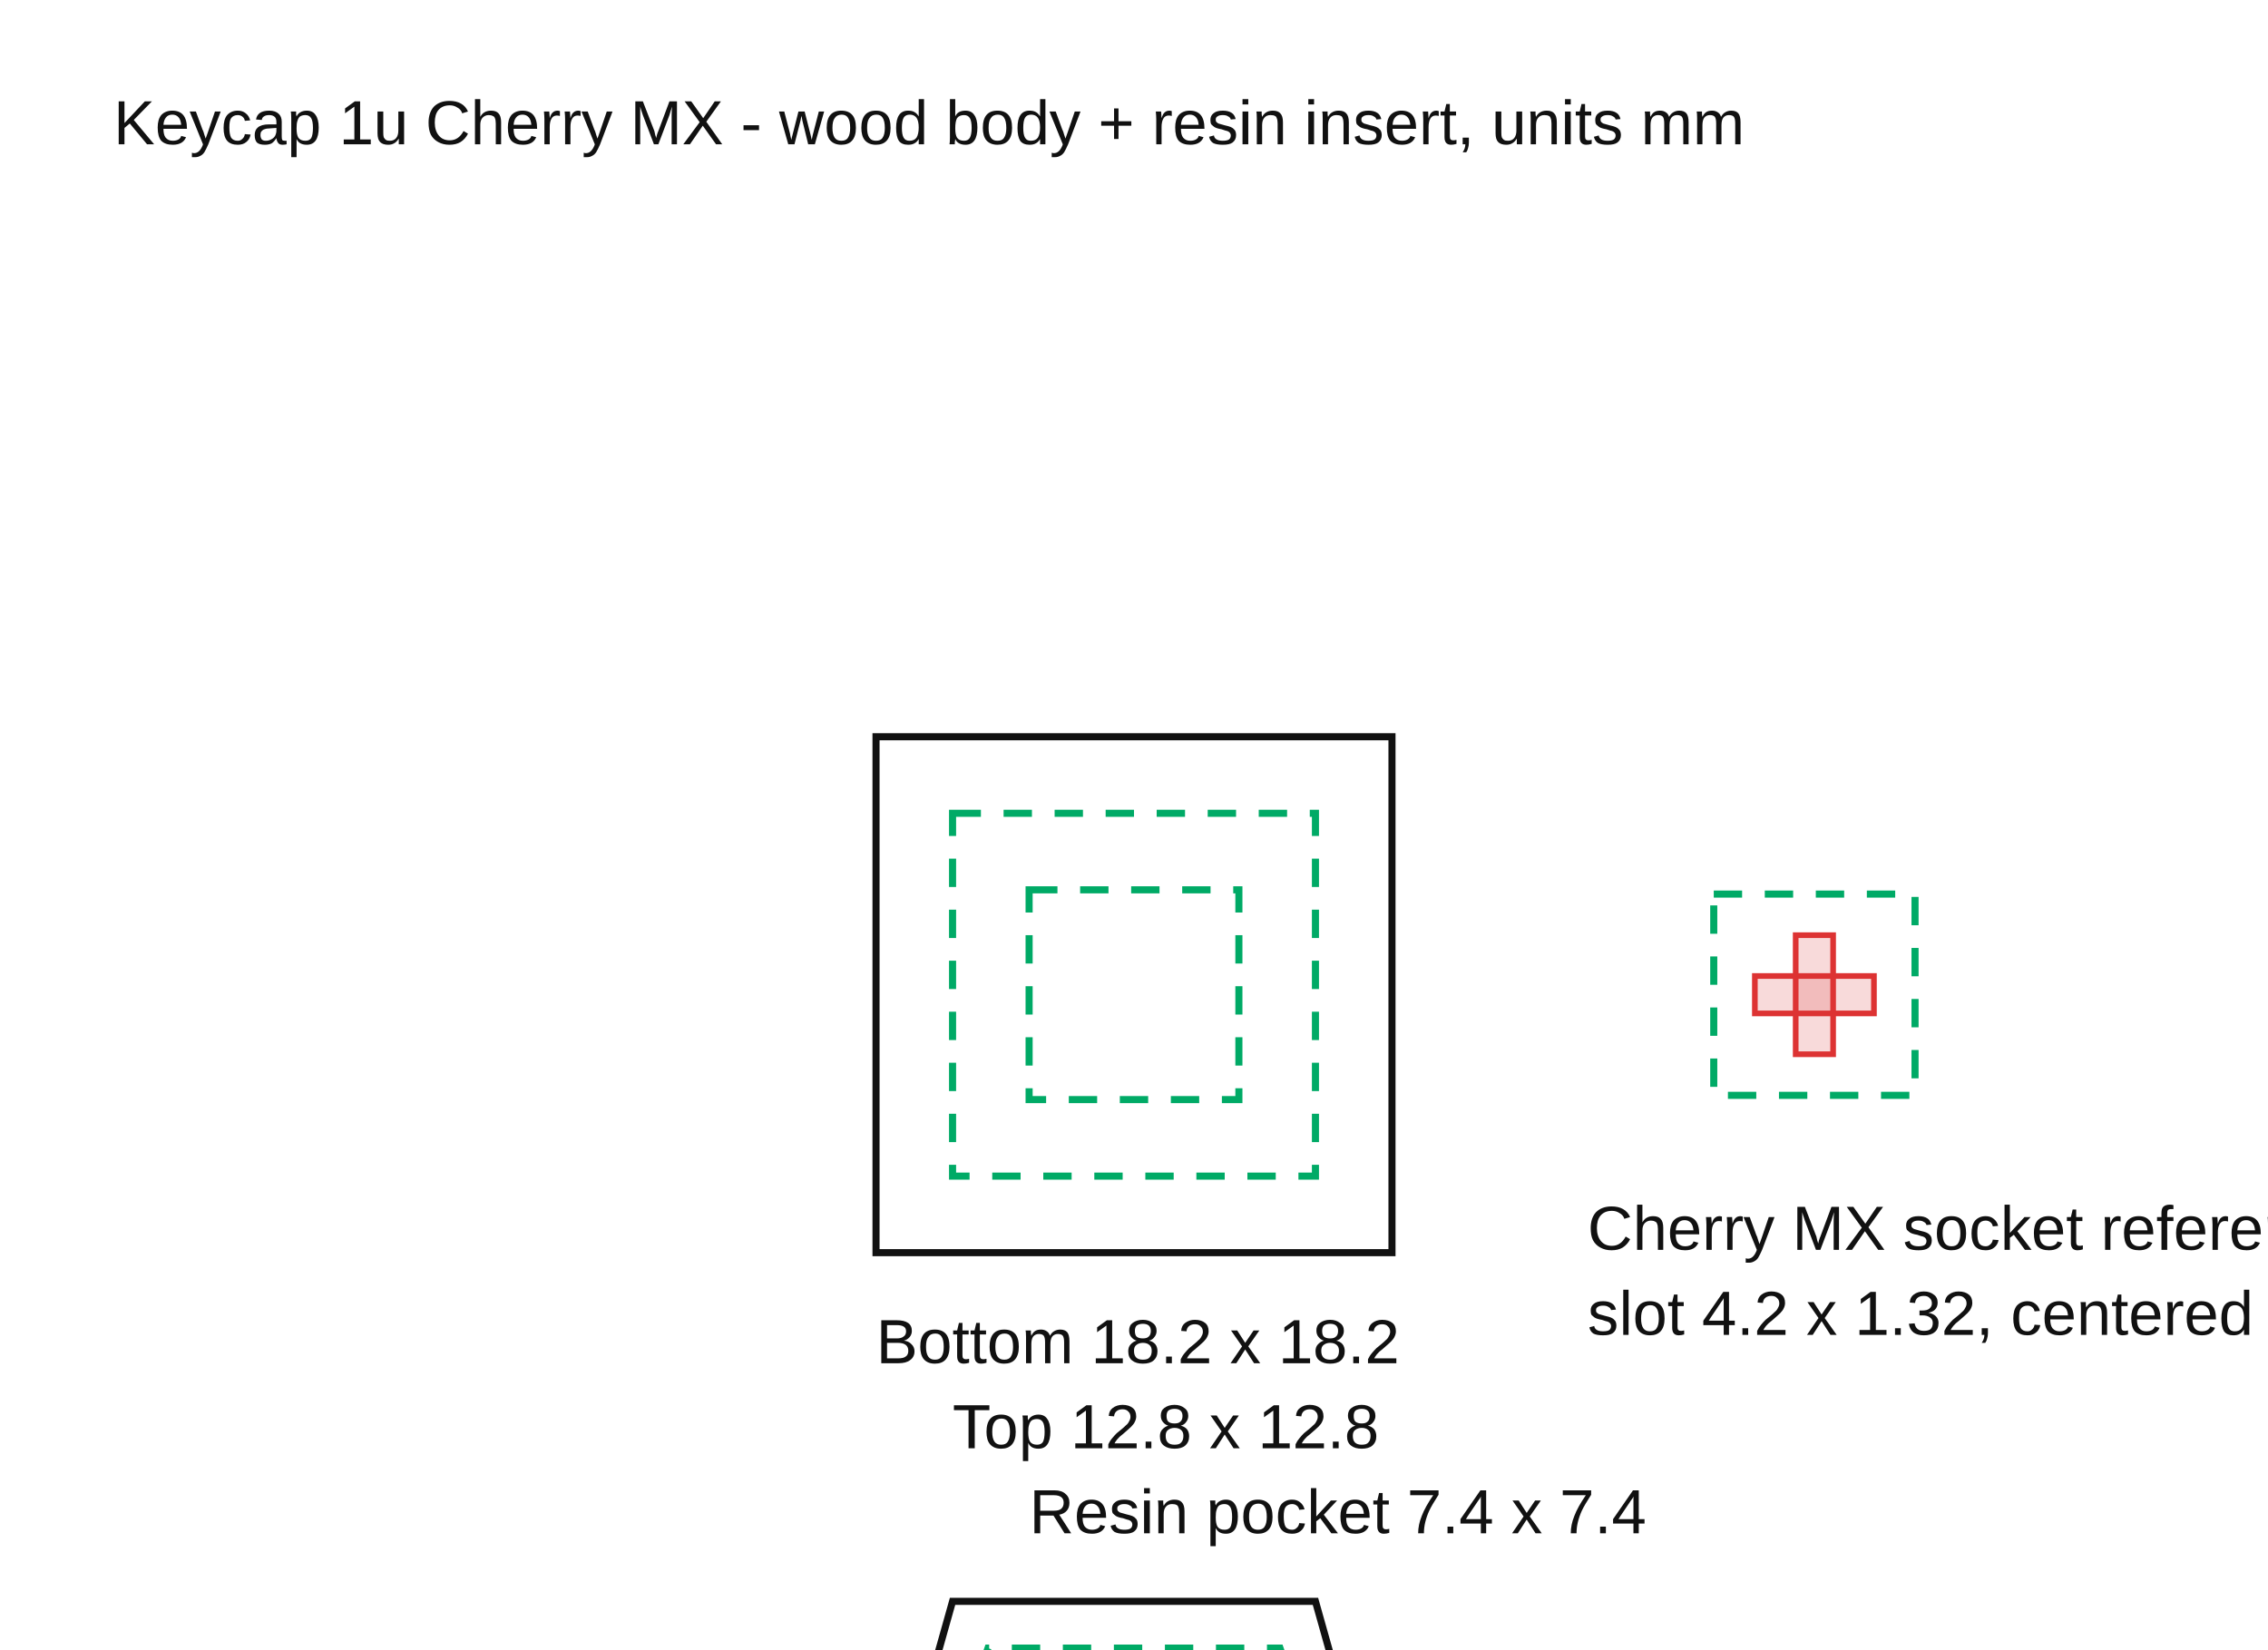
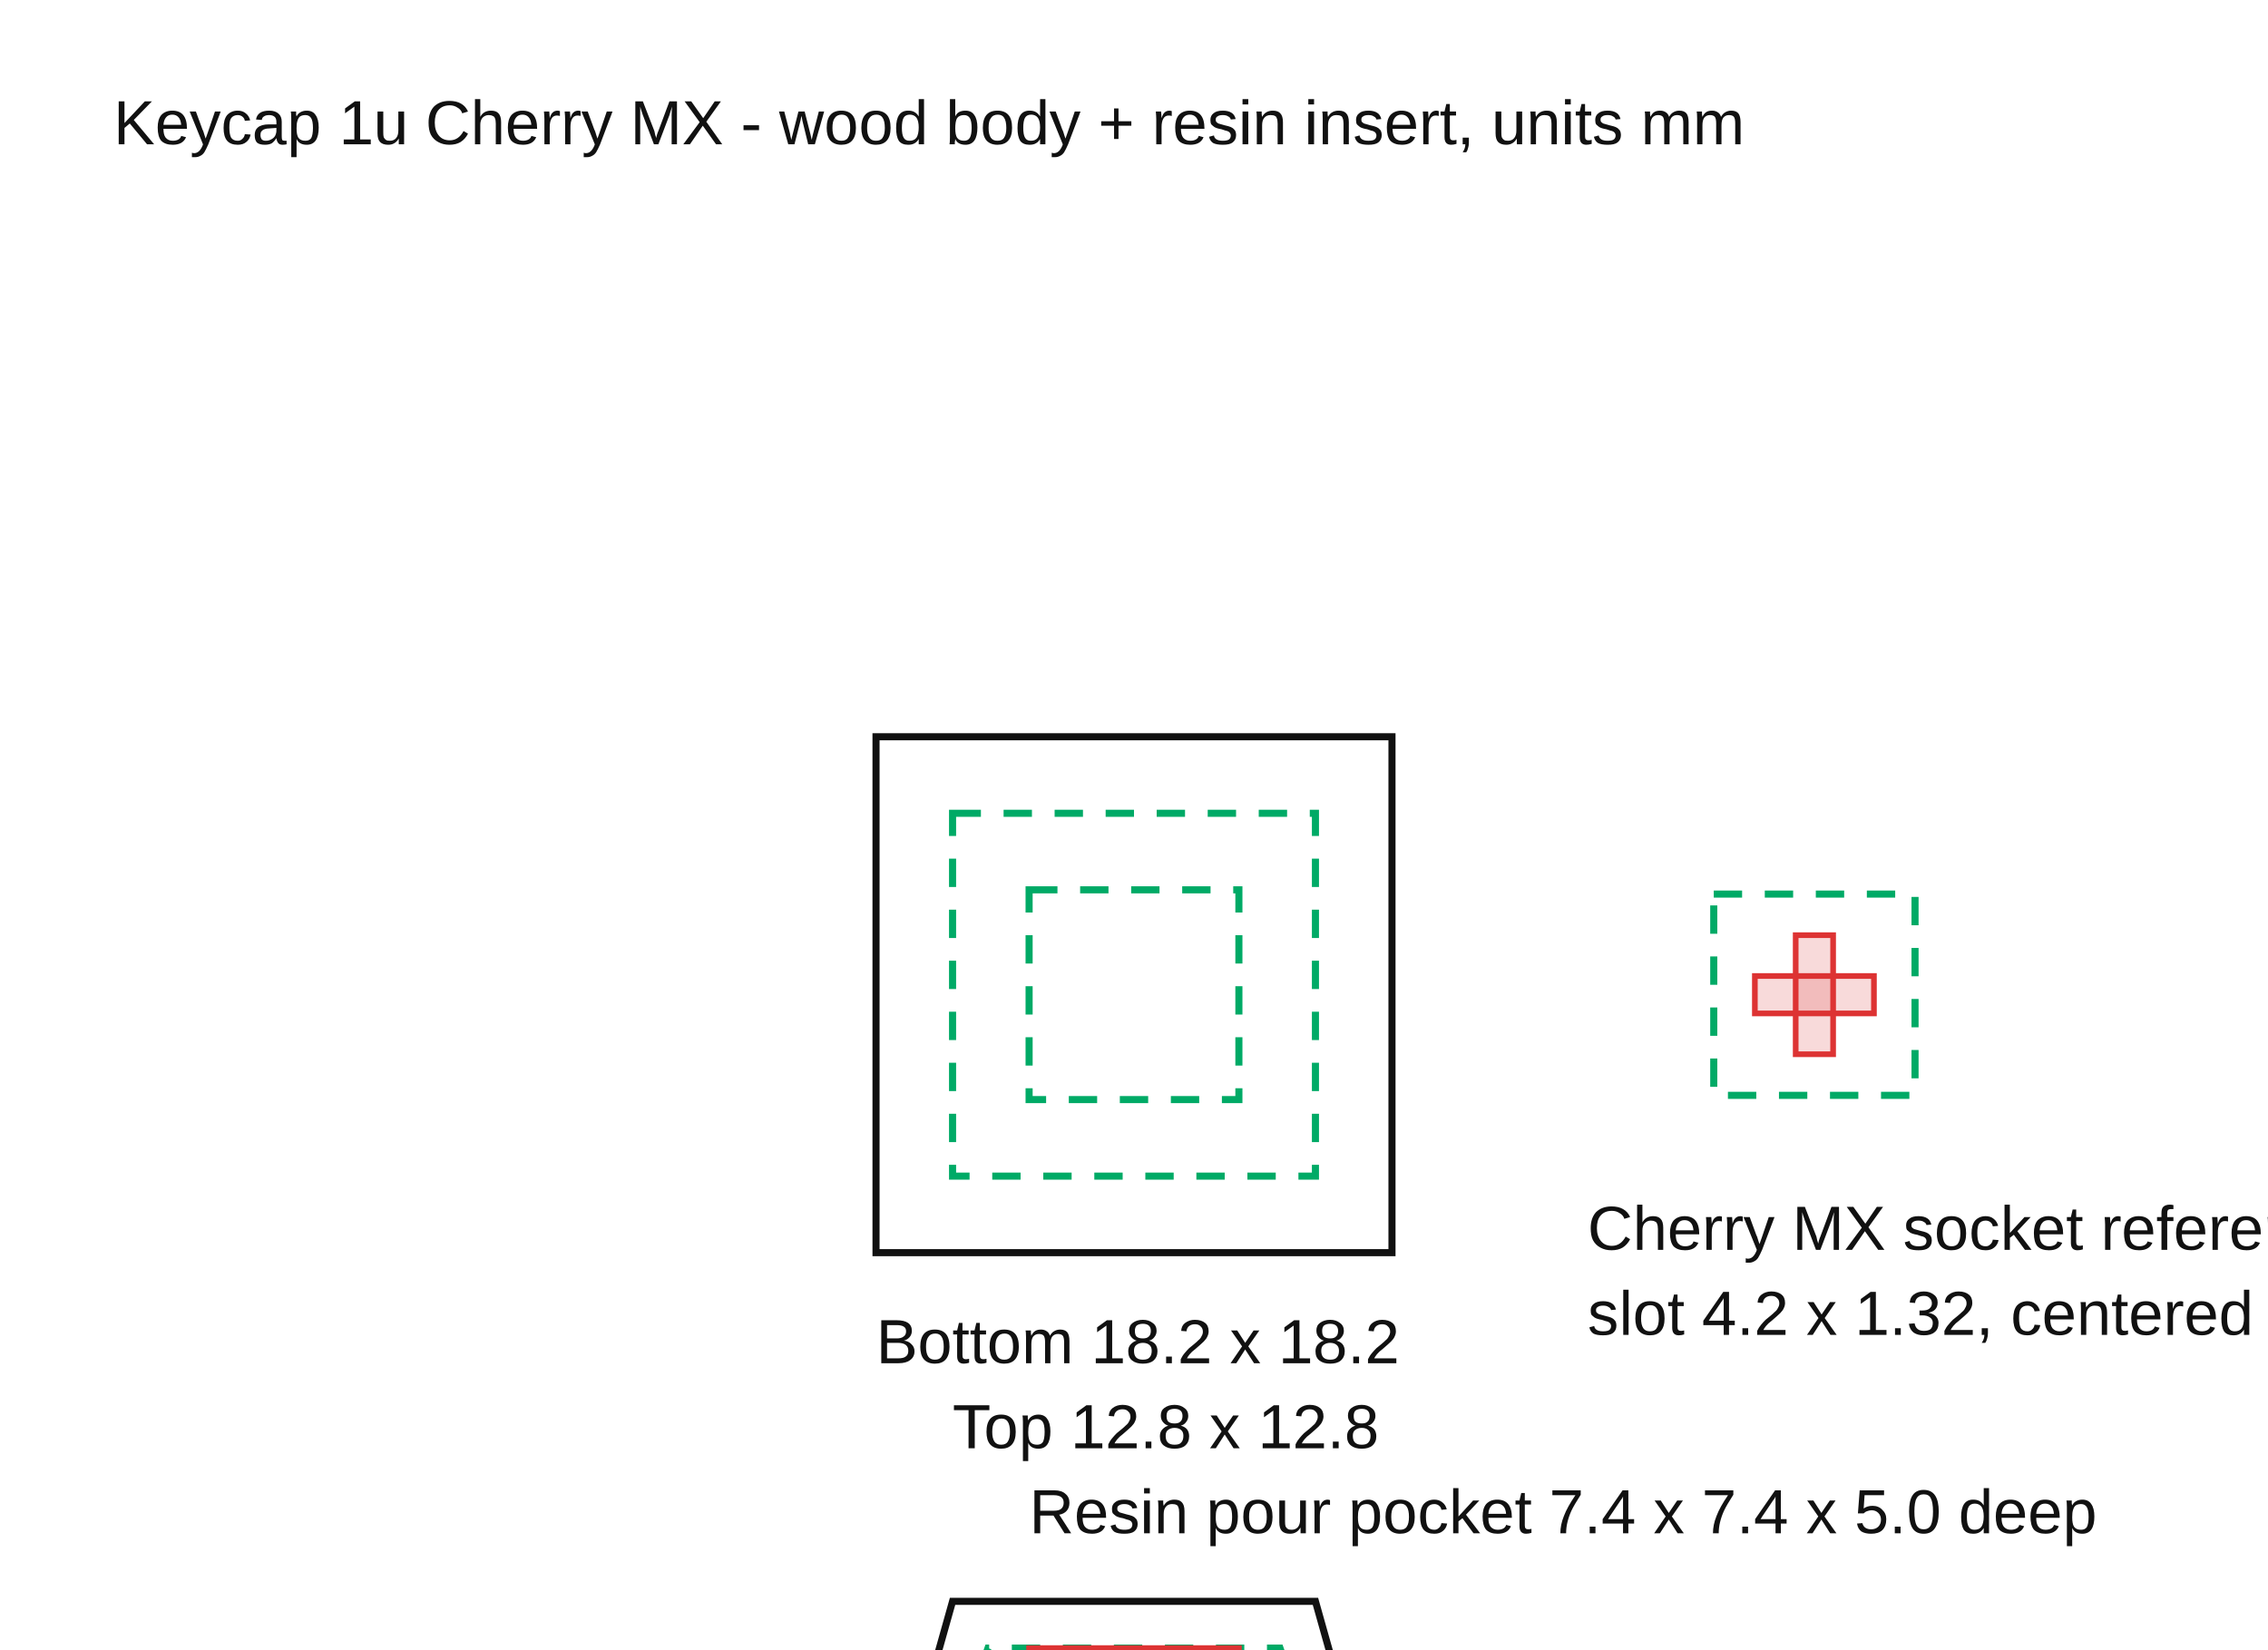
<svg xmlns="http://www.w3.org/2000/svg" width="220mm" height="160mm" viewBox="-40 -35 80 58">
  <style>
    .cut { fill: none; stroke: #111; stroke-width: 0.25; }
    .pocket { fill: none; stroke: #0a6; stroke-width: 0.25; stroke-dasharray: 1 0.8; }
    .stem { fill: #d33; fill-opacity: 0.18; stroke: #d33; stroke-width: 0.2; }
    .text { font-family: Arial, sans-serif; font-size: 2.2px; fill: #111; }
  </style>
  <text x="-36" y="-30" class="text">Keycap 1u Cherry MX - wood body + resin insert, units mm</text>
  <rect x="-9.1" y="-9.1" width="18.2" height="18.2" class="cut" />
  <rect x="-6.4" y="-6.4" width="12.8" height="12.8" class="pocket" />
  <rect x="-3.7" y="-3.7" width="7.4" height="7.4" class="pocket" />
  <text x="-9.1" y="13" class="text">Bottom 18.2 x 18.2</text>
  <text x="-6.4" y="16" class="text">Top 12.8 x 12.8</text>
-   <text x="-3.7" y="19" class="text">Resin pocket 7.4 x 7.4</text>
+   <text x="-3.7" y="19" class="text">Resin pour pocket 7.4 x 7.4 x 5.0 deep</text>
  <g transform="translate(24,0)">
    <rect x="-2.1" y="-0.66" width="4.2" height="1.32" class="stem" />
    <rect x="-0.66" y="-2.1" width="1.32" height="4.2" class="stem" />
    <rect x="-3.55" y="-3.55" width="7.1" height="7.1" class="pocket" />
    <text x="-8" y="9" class="text">Cherry MX socket reference</text>
    <text x="-8" y="12" class="text">slot 4.2 x 1.32, centered</text>
  </g>
  <g transform="translate(0,31)">
    <path d="M -9.1 0 L -6.4 -9.6 L 6.4 -9.6 L 9.1 0 Z" class="cut" />
    <path d="M -7.85 -0.25 L -5.15 -7.95 L 5.15 -7.95 L 7.85 -0.25" class="pocket" />
-     <text x="-9.1" y="5" class="text">Side profile: height 9.6, wall 1.25, top thickness 1.65</text>
+     <rect x="-3.7" y="-7.95" width="7.4" height="5.0" class="stem" />
+     <text x="-9.1" y="5" class="text">Side profile: height 9.6, wall 1.25, resin pocket depth 5.0</text>
  </g>
</svg>
